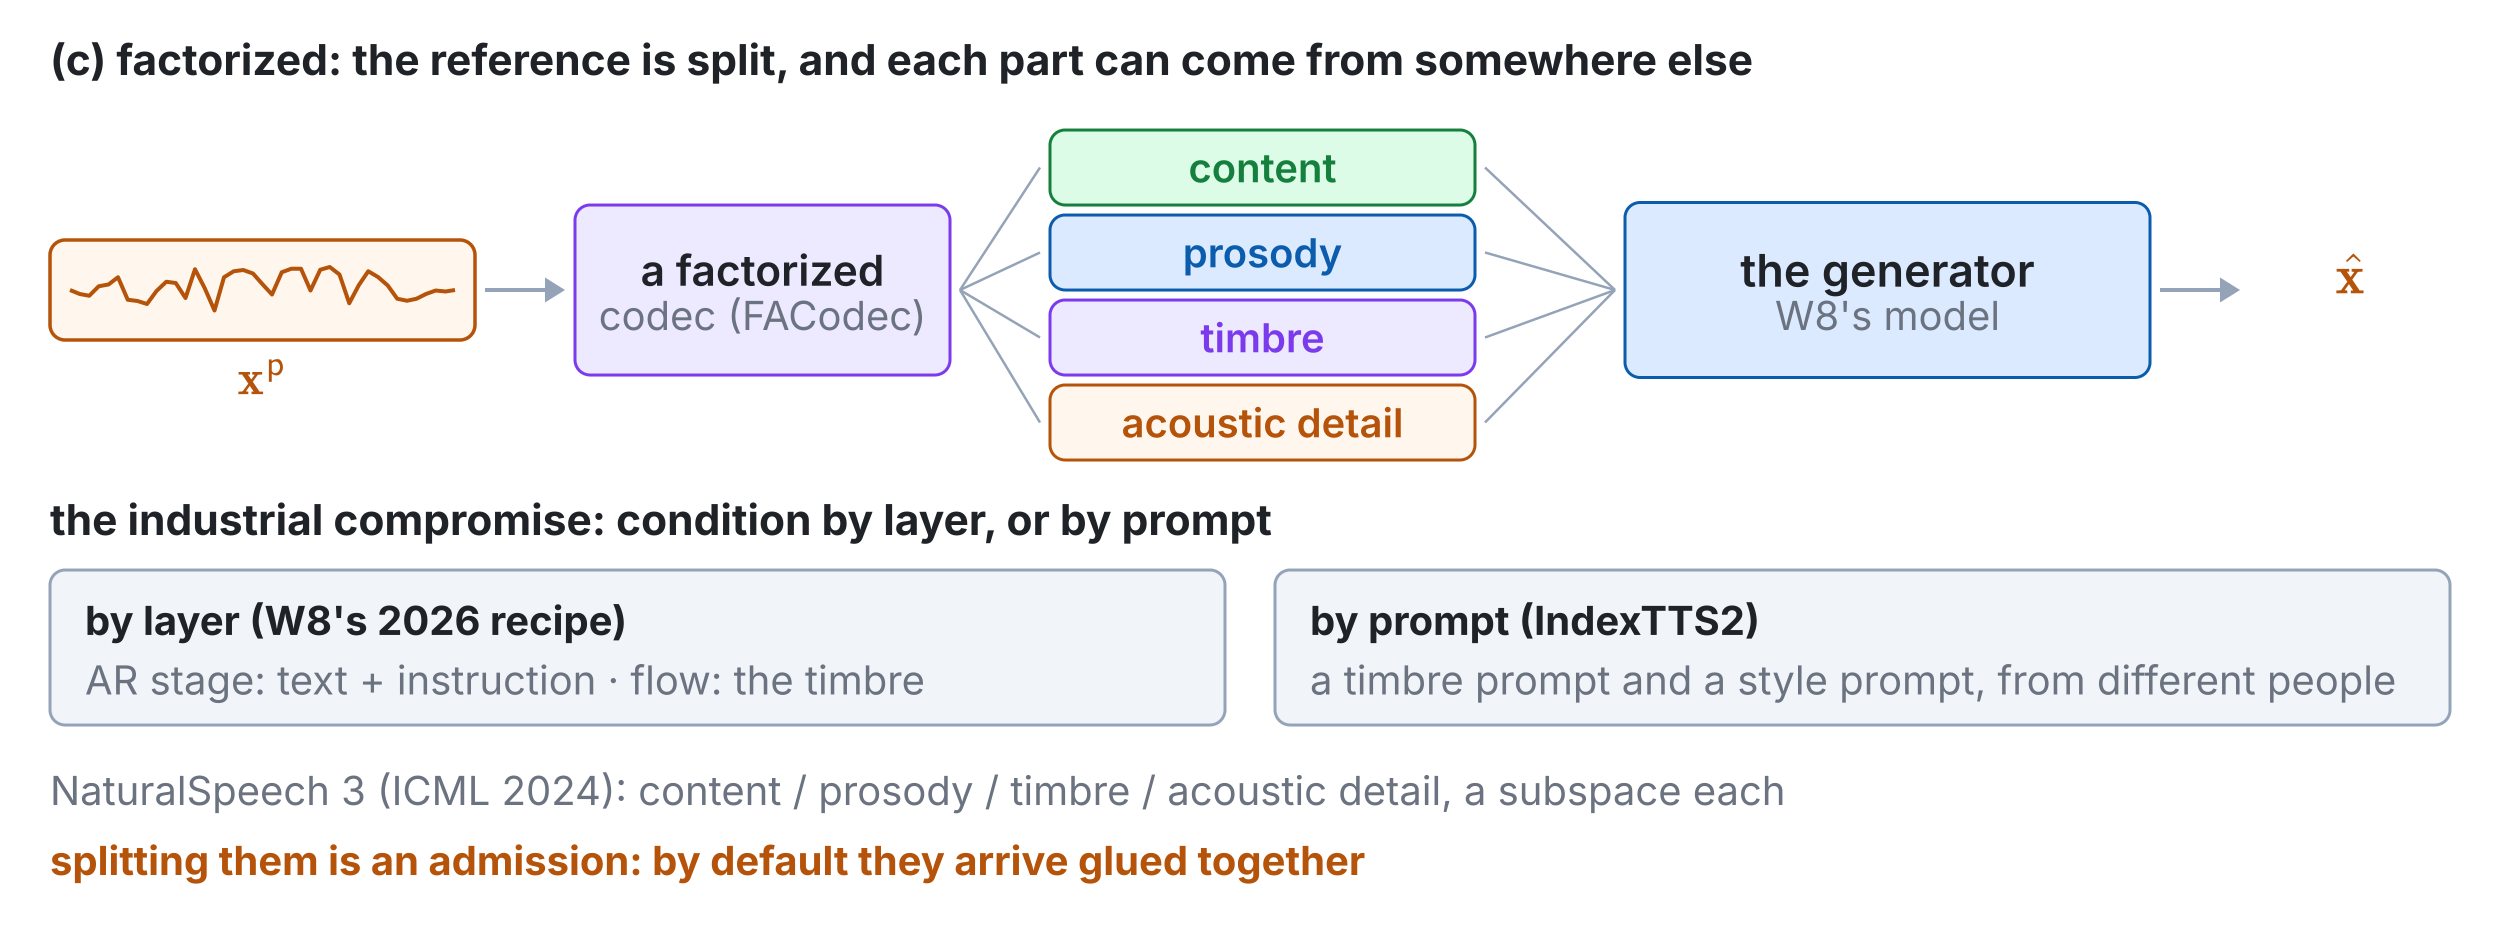
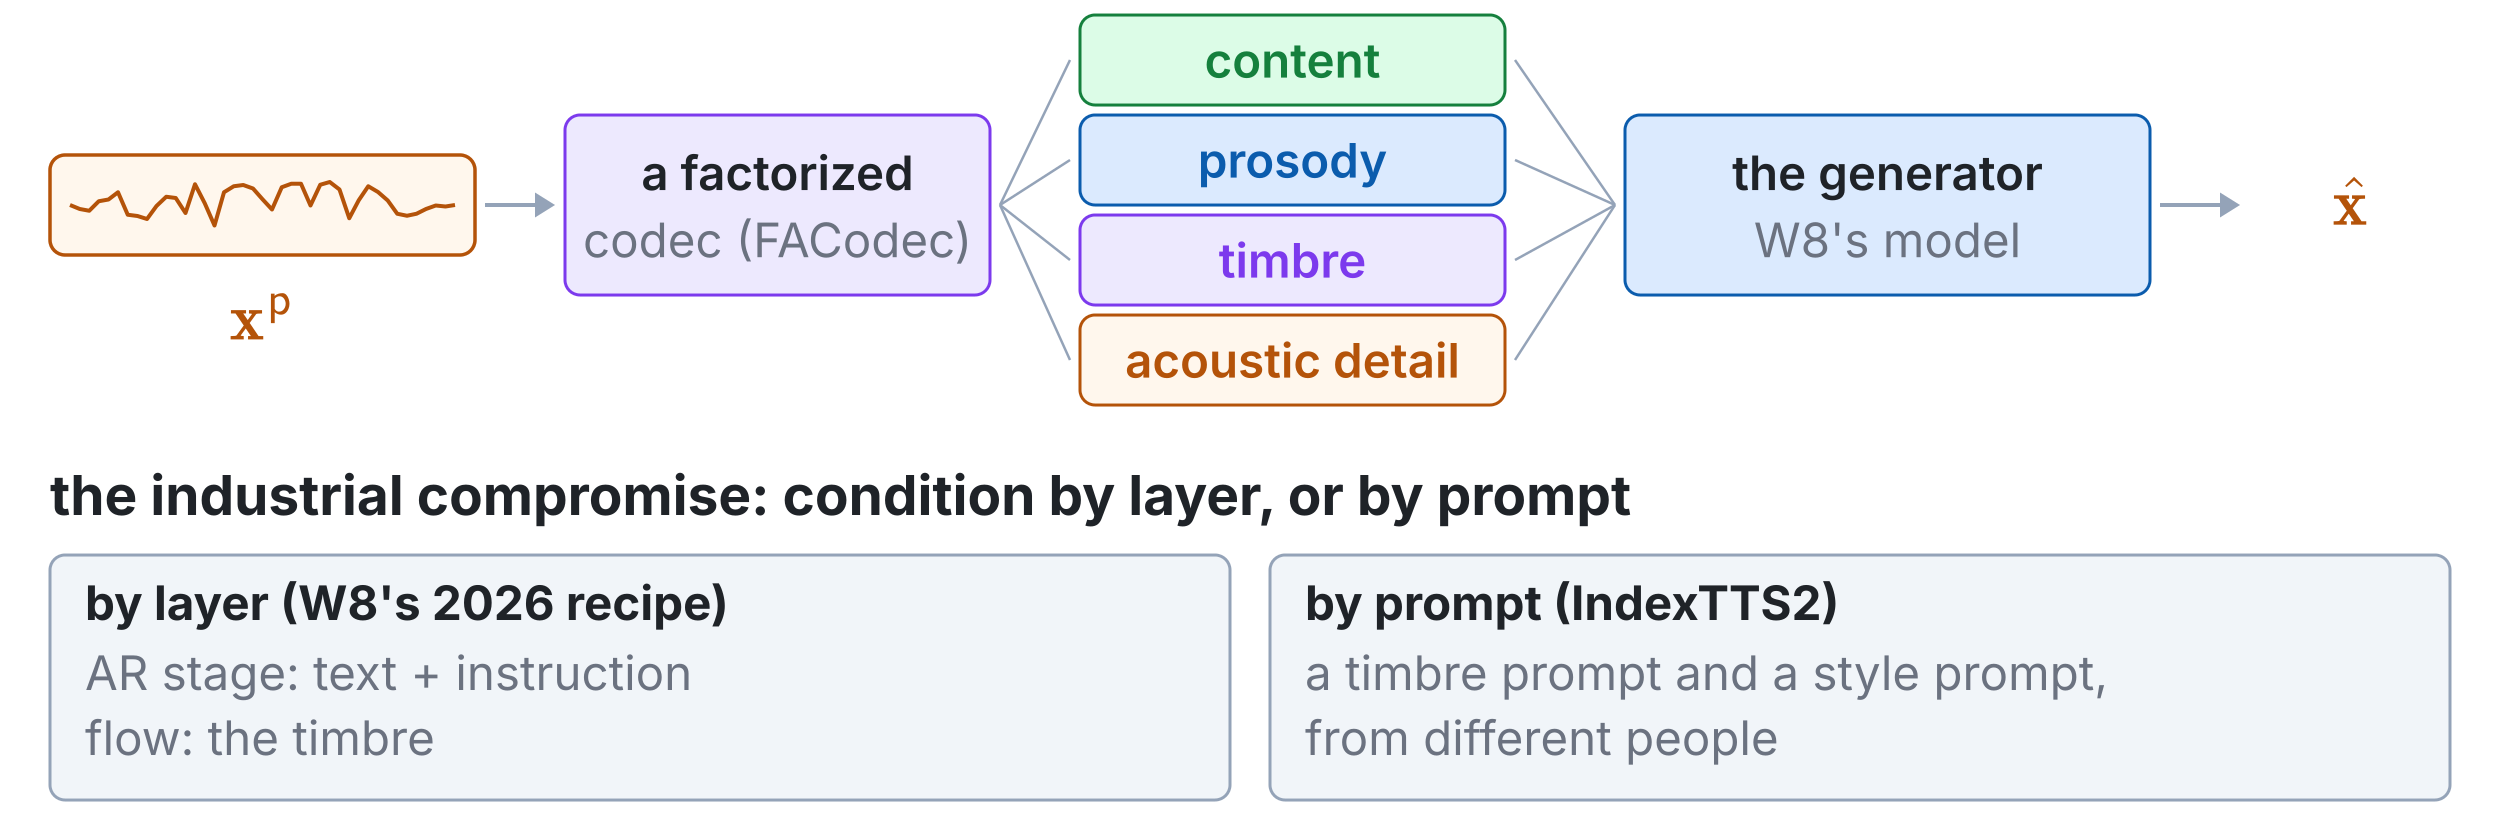
- <svg xmlns="http://www.w3.org/2000/svg" xmlns:xlink="http://www.w3.org/1999/xlink" viewBox="0 0 1000 372" width="100%" role="img" font-family="system-ui,-apple-system,Segoe UI,sans-serif">
+ <svg xmlns="http://www.w3.org/2000/svg" xmlns:xlink="http://www.w3.org/1999/xlink" viewBox="0 0 1000 330" width="100%" role="img" font-family="system-ui,-apple-system,Segoe UI,sans-serif">
  <g class="fragment" data-fragment-index="0">
-     <text x="20.0" y="30.0" font-size="17" font-weight="700" fill="#1f2328" text-anchor="start" dominant-baseline="auto">(c) factorized: the reference is split, and each part can come from somewhere else</text>
-     <rect x="20.0" y="96.0" width="170.0" height="40.0" rx="6" fill="#fff7ed" stroke="#b45309" stroke-width="1.4" />
-     <polyline points="28.0,116.0 31.9,117.6 35.7,118.3 39.5,114.5 43.4,113.8 47.2,110.9 51.1,119.9 55.0,120.4 58.8,121.6 62.6,116.4 66.5,112.7 70.3,113.2 74.2,119.2 78.0,107.7 81.9,115.3 85.8,124.2 89.6,110.9 93.5,108.5 97.3,108.0 101.2,109.4 105.0,113.7 108.8,117.8 112.7,108.9 116.5,107.5 120.4,107.5 124.2,116.2 128.1,107.9 131.9,106.8 135.8,109.8 139.7,121.3 143.5,114.1 147.3,108.5 151.2,110.8 155.1,114.2 158.9,119.5 162.8,120.3 166.6,119.5 170.4,117.6 174.3,116.2 178.2,116.6 182.0,116.0" fill="none" stroke="#b45309" stroke-width="1.6" />
-     <svg x="95" y="142.644" width="20" height="19.356" viewBox="0 0 20 19.356">
-       <defs>
-         <style type="text/css">*{stroke-linejoin: round; stroke-linecap: butt}</style>
-       </defs>
-       <g id="w9t14-figure_1">
-         <g id="w9t14-patch_1">
-           <path d="M 0 19.356  L 20 19.356  L 20 0  L 0 0  L 0 19.356  z " style="fill: none" />
-         </g>
-         <g id="w9t14-text_1">
-           <g style="fill: #b45309" transform="translate(0 15.19688) scale(0.2 -0.2)">
-             <defs>
-               <path id="w9t14-Cmb10-78" d="M 109 0  L 109 325  Q 628 325 678 384  L 1381 1350  L 588 2516  L 141 2516  L 141 2841  L 1606 2841  L 1606 2516  L 1331 2516  L 1766 1881  L 2181 2463  Q 2181 2491 2072 2503  Q 1963 2516 1888 2516  L 1888 2841  L 3156 2841  L 3156 2516  Q 2638 2516 2584 2456  L 1959 1594  L 2816 325  L 3272 325  L 3272 0  L 1797 0  L 1797 325  L 2075 325  L 1575 1063  L 1081 378  Q 1081 356 1193 340  Q 1306 325 1381 325  L 1381 0  L 109 0  z " transform="scale(0.015625)" />
-               <path id="w9t14-Cmss10-70" d="M 513 -1241  L 513 2841  L 1019 2841  L 1019 2541  Q 1469 2913 2113 2913  Q 2428 2913 2648 2672  Q 2869 2431 2976 2082  Q 3084 1734 3084 1422  Q 3084 1081 2942 728  Q 2800 375 2533 151  Q 2266 -72 1906 -72  Q 1663 -72 1436 23  Q 1209 119 1038 281  L 1038 -1241  L 513 -1241  z M 1038 744  Q 1138 559 1288 453  Q 1438 347 1631 347  Q 1906 347 2117 501  Q 2328 656 2443 909  Q 2559 1163 2559 1422  Q 2559 1825 2325 2151  Q 2091 2478 1709 2478  Q 1581 2478 1451 2434  Q 1322 2391 1219 2314  Q 1116 2238 1038 2125  L 1038 744  z " transform="scale(0.015625)" />
-             </defs>
-             <use xlink:href="#w9t14-Cmb10-78" transform="translate(0 0.875)" />
-             <use xlink:href="#w9t14-Cmss10-70" transform="translate(57.14969 39.13906) scale(0.7)" />
-           </g>
-         </g>
-       </g>
-     </svg>
-     <line x1="194.0" y1="116.0" x2="218.0" y2="116.0" stroke="#94a3b8" stroke-width="1.6" />
-     <polygon points="226.0,116.0 218.0,121.0 218.0,111.0" fill="#94a3b8" />
-     <rect x="230.0" y="82.0" width="150.0" height="68.0" rx="6" fill="#ede9fe" stroke="#7c3aed" stroke-width="1.2" />
-     <text x="305.0" y="108.0" font-size="17" font-weight="600" fill="#1f2328" text-anchor="middle" dominant-baseline="middle">a factorized</text>
-     <text x="305.0" y="132.0" font-size="16" font-weight="400" fill="#6b7280" text-anchor="middle" dominant-baseline="auto">codec (FACodec)</text>
-     <line x1="384.0" y1="116.0" x2="416.0" y2="67.0" stroke="#94a3b8" stroke-width="1.0" />
-     <rect x="420.0" y="52.0" width="170.0" height="30.0" rx="6" fill="#dcfce7" stroke="#15803d" stroke-width="1.2" />
-     <text x="505.0" y="67.0" font-size="16" font-weight="600" fill="#15803d" text-anchor="middle" dominant-baseline="middle">content</text>
-     <line x1="594.0" y1="67.0" x2="646.0" y2="116.0" stroke="#94a3b8" stroke-width="1.0" />
-     <line x1="384.0" y1="116.0" x2="416.0" y2="101.0" stroke="#94a3b8" stroke-width="1.0" />
-     <rect x="420.0" y="86.0" width="170.0" height="30.0" rx="6" fill="#dbeafe" stroke="#0b5cad" stroke-width="1.2" />
-     <text x="505.0" y="101.0" font-size="16" font-weight="600" fill="#0b5cad" text-anchor="middle" dominant-baseline="middle">prosody</text>
-     <line x1="594.0" y1="101.0" x2="646.0" y2="116.0" stroke="#94a3b8" stroke-width="1.0" />
-     <line x1="384.0" y1="116.0" x2="416.0" y2="135.0" stroke="#94a3b8" stroke-width="1.0" />
-     <rect x="420.0" y="120.0" width="170.0" height="30.0" rx="6" fill="#ede9fe" stroke="#7c3aed" stroke-width="1.2" />
-     <text x="505.0" y="135.0" font-size="16" font-weight="600" fill="#7c3aed" text-anchor="middle" dominant-baseline="middle">timbre</text>
-     <line x1="594.0" y1="135.0" x2="646.0" y2="116.0" stroke="#94a3b8" stroke-width="1.0" />
-     <line x1="384.0" y1="116.0" x2="416.0" y2="169.0" stroke="#94a3b8" stroke-width="1.0" />
-     <rect x="420.0" y="154.0" width="170.0" height="30.0" rx="6" fill="#fff7ed" stroke="#b45309" stroke-width="1.2" />
-     <text x="505.0" y="169.0" font-size="16" font-weight="600" fill="#b45309" text-anchor="middle" dominant-baseline="middle">acoustic detail</text>
-     <line x1="594.0" y1="169.0" x2="646.0" y2="116.0" stroke="#94a3b8" stroke-width="1.0" />
-     <rect x="650.0" y="81.0" width="210.0" height="70.0" rx="6" fill="#dbeafe" stroke="#0b5cad" stroke-width="1.2" />
-     <text x="755.0" y="108.0" font-size="18" font-weight="600" fill="#1f2328" text-anchor="middle" dominant-baseline="middle">the generator</text>
-     <text x="755.0" y="132.0" font-size="16" font-weight="400" fill="#6b7280" text-anchor="middle" dominant-baseline="auto">W8's model</text>
-     <line x1="864.0" y1="116.0" x2="888.0" y2="116.0" stroke="#94a3b8" stroke-width="1.6" />
-     <polygon points="896.0,116.0 888.0,121.0 888.0,111.0" fill="#94a3b8" />
-     <svg x="934.17" y="96.708" width="11.66" height="25.292" viewBox="0 -4 11.66 25.292">
+     <rect x="20.0" y="62.0" width="170.0" height="40.0" rx="6" fill="#fff7ed" stroke="#b45309" stroke-width="1.4" />
+     <polyline points="28.0,82.0 31.9,83.6 35.7,84.3 39.5,80.5 43.4,79.8 47.2,76.9 51.1,85.9 55.0,86.4 58.8,87.6 62.6,82.4 66.5,78.7 70.3,79.2 74.2,85.2 78.0,73.7 81.9,81.3 85.8,90.2 89.6,76.9 93.5,74.5 97.3,74.0 101.2,75.4 105.0,79.7 108.8,83.8 112.7,74.9 116.5,73.5 120.4,73.5 124.2,82.2 128.1,73.9 131.9,72.8 135.8,75.8 139.7,87.3 143.5,80.1 147.3,74.5 151.2,76.8 155.1,80.2 158.9,85.5 162.8,86.3 166.6,85.5 170.4,83.6 174.3,82.2 178.2,82.6 182.0,82.0" fill="none" stroke="#b45309" stroke-width="1.6" />
+     <svg x="91.8" y="109.34" width="26.4" height="32.15" viewBox="0 -6.6 26.4 32.15">
      <defs>
        <style type="text/css">*{stroke-linejoin: round; stroke-linecap: butt}</style>
      </defs>
      <g id="w9t15-figure_1">
        <g id="w9t15-patch_1">
-           <path d="M 0 21.292  L 11.66 21.292  L 11.66 0  L 0 0  L 0 21.292  z " style="fill: none" />
+           <path d="M 0 25.55  L 26.4 25.55  L 26.4 0  L 0 0  L 0 25.55  z " style="fill: none" />
        </g>
        <g id="w9t15-text_1">
-           <g style="fill: #b45309" transform="translate(0 16.71656) scale(0.22 -0.22)">
+           <g style="fill: #b45309" transform="translate(0 20.05988) scale(0.264 -0.264)">
            <defs>
-               <path id="w9t15-Cmr10-5e" d="M 863 3444  L 738 3578  L 1600 4441  L 2456 3578  L 2328 3444  L 1600 4084  L 863 3444  z " transform="scale(0.015625)" />
              <path id="w9t15-Cmb10-78" d="M 109 0  L 109 325  Q 628 325 678 384  L 1381 1350  L 588 2516  L 141 2516  L 141 2841  L 1606 2841  L 1606 2516  L 1331 2516  L 1766 1881  L 2181 2463  Q 2181 2491 2072 2503  Q 1963 2516 1888 2516  L 1888 2841  L 3156 2841  L 3156 2516  Q 2638 2516 2584 2456  L 1959 1594  L 2816 325  L 3272 325  L 3272 0  L 1797 0  L 1797 325  L 2075 325  L 1575 1063  L 1081 378  Q 1081 356 1193 340  Q 1306 325 1381 325  L 1381 0  L 109 0  z " transform="scale(0.015625)" />
+               <path id="w9t15-Cmss10-70" d="M 513 -1241  L 513 2841  L 1019 2841  L 1019 2541  Q 1469 2913 2113 2913  Q 2428 2913 2648 2672  Q 2869 2431 2976 2082  Q 3084 1734 3084 1422  Q 3084 1081 2942 728  Q 2800 375 2533 151  Q 2266 -72 1906 -72  Q 1663 -72 1436 23  Q 1209 119 1038 281  L 1038 -1241  L 513 -1241  z M 1038 744  Q 1138 559 1288 453  Q 1438 347 1631 347  Q 1906 347 2117 501  Q 2328 656 2443 909  Q 2559 1163 2559 1422  Q 2559 1825 2325 2151  Q 2091 2478 1709 2478  Q 1581 2478 1451 2434  Q 1322 2391 1219 2314  Q 1116 2238 1038 2125  L 1038 744  z " transform="scale(0.015625)" />
            </defs>
-             <use xlink:href="#w9t15-Cmr10-5e" transform="translate(7.640137 3.609375)" />
-             <use xlink:href="#w9t15-Cmb10-78" transform="translate(0 0.53125)" />
+             <use xlink:href="#w9t15-Cmb10-78" transform="translate(0 0.875)" />
+             <use xlink:href="#w9t15-Cmss10-70" transform="translate(57.14969 39.13906) scale(0.7)" />
+           </g>
+         </g>
+       </g>
+     </svg>
+     <line x1="194.0" y1="82.0" x2="214.0" y2="82.0" stroke="#94a3b8" stroke-width="1.6" />
+     <polygon points="222.0,82.0 214.0,87.0 214.0,77.0" fill="#94a3b8" />
+     <rect x="226.0" y="46.0" width="170.0" height="72.0" rx="6" fill="#ede9fe" stroke="#7c3aed" stroke-width="1.2" />
+     <text x="311.0" y="69.0" font-size="19" font-weight="600" fill="#1f2328" text-anchor="middle" dominant-baseline="middle">a factorized</text>
+     <text x="311.0" y="96.0" font-size="19" font-weight="400" fill="#6b7280" text-anchor="middle" dominant-baseline="middle">codec (FACodec)</text>
+     <line x1="400.0" y1="82.0" x2="428.0" y2="24.0" stroke="#94a3b8" stroke-width="1.0" />
+     <rect x="432.0" y="6.0" width="170.0" height="36.0" rx="6" fill="#dcfce7" stroke="#15803d" stroke-width="1.2" />
+     <text x="517.0" y="24.0" font-size="19" font-weight="600" fill="#15803d" text-anchor="middle" dominant-baseline="middle">content</text>
+     <line x1="606.0" y1="24.0" x2="646.0" y2="82.0" stroke="#94a3b8" stroke-width="1.0" />
+     <line x1="400.0" y1="82.0" x2="428.0" y2="64.0" stroke="#94a3b8" stroke-width="1.0" />
+     <rect x="432.0" y="46.0" width="170.0" height="36.0" rx="6" fill="#dbeafe" stroke="#0b5cad" stroke-width="1.2" />
+     <text x="517.0" y="64.0" font-size="19" font-weight="600" fill="#0b5cad" text-anchor="middle" dominant-baseline="middle">prosody</text>
+     <line x1="606.0" y1="64.0" x2="646.0" y2="82.0" stroke="#94a3b8" stroke-width="1.0" />
+     <line x1="400.0" y1="82.0" x2="428.0" y2="104.0" stroke="#94a3b8" stroke-width="1.0" />
+     <rect x="432.0" y="86.0" width="170.0" height="36.0" rx="6" fill="#ede9fe" stroke="#7c3aed" stroke-width="1.2" />
+     <text x="517.0" y="104.0" font-size="19" font-weight="600" fill="#7c3aed" text-anchor="middle" dominant-baseline="middle">timbre</text>
+     <line x1="606.0" y1="104.0" x2="646.0" y2="82.0" stroke="#94a3b8" stroke-width="1.0" />
+     <line x1="400.0" y1="82.0" x2="428.0" y2="144.0" stroke="#94a3b8" stroke-width="1.0" />
+     <rect x="432.0" y="126.0" width="170.0" height="36.0" rx="6" fill="#fff7ed" stroke="#b45309" stroke-width="1.2" />
+     <text x="517.0" y="144.0" font-size="19" font-weight="600" fill="#b45309" text-anchor="middle" dominant-baseline="middle">acoustic detail</text>
+     <line x1="606.0" y1="144.0" x2="646.0" y2="82.0" stroke="#94a3b8" stroke-width="1.0" />
+     <rect x="650.0" y="46.0" width="210.0" height="72.0" rx="6" fill="#dbeafe" stroke="#0b5cad" stroke-width="1.2" />
+     <text x="755.0" y="69.0" font-size="19" font-weight="600" fill="#1f2328" text-anchor="middle" dominant-baseline="middle">the generator</text>
+     <text x="755.0" y="96.0" font-size="19" font-weight="400" fill="#6b7280" text-anchor="middle" dominant-baseline="middle">W8's model</text>
+     <line x1="864.0" y1="82.0" x2="888.0" y2="82.0" stroke="#94a3b8" stroke-width="1.6" />
+     <polygon points="896.0,82.0 888.0,87.0 888.0,77.0" fill="#94a3b8" />
+     <svg x="933.004" y="63.34" width="13.992" height="32.15" viewBox="0 -6.6 13.992 32.15">
+       <defs>
+         <style type="text/css">*{stroke-linejoin: round; stroke-linecap: butt}</style>
+       </defs>
+       <g id="w9t16-figure_1">
+         <g id="w9t16-patch_1">
+           <path d="M 0 25.55  L 13.992 25.55  L 13.992 0  L 0 0  L 0 25.55  z " style="fill: none" />
+         </g>
+         <g id="w9t16-text_1">
+           <g style="fill: #b45309" transform="translate(0 20.05988) scale(0.264 -0.264)">
+             <defs>
+               <path id="w9t16-Cmr10-5e" d="M 863 3444  L 738 3578  L 1600 4441  L 2456 3578  L 2328 3444  L 1600 4084  L 863 3444  z " transform="scale(0.015625)" />
+               <path id="w9t16-Cmb10-78" d="M 109 0  L 109 325  Q 628 325 678 384  L 1381 1350  L 588 2516  L 141 2516  L 141 2841  L 1606 2841  L 1606 2516  L 1331 2516  L 1766 1881  L 2181 2463  Q 2181 2491 2072 2503  Q 1963 2516 1888 2516  L 1888 2841  L 3156 2841  L 3156 2516  Q 2638 2516 2584 2456  L 1959 1594  L 2816 325  L 3272 325  L 3272 0  L 1797 0  L 1797 325  L 2075 325  L 1575 1063  L 1081 378  Q 1081 356 1193 340  Q 1306 325 1381 325  L 1381 0  L 109 0  z " transform="scale(0.015625)" />
+             </defs>
+             <use xlink:href="#w9t16-Cmr10-5e" transform="translate(7.640137 3.609375)" />
+             <use xlink:href="#w9t16-Cmb10-78" transform="translate(0 0.53125)" />
          </g>
        </g>
      </g>
    </svg>
  </g>
  <g class="fragment" data-fragment-index="1">
-     <text x="20.0" y="214.0" font-size="17" font-weight="700" fill="#1f2328" text-anchor="start" dominant-baseline="auto">the industrial compromise: condition by layer, or by prompt</text>
-     <rect x="20.0" y="228.0" width="470.0" height="62.0" rx="6" fill="#f1f5f9" stroke="#94a3b8" stroke-width="1.2" />
-     <text x="34.0" y="248.0" font-size="16" font-weight="700" fill="#1f2328" text-anchor="start" dominant-baseline="middle">by layer (W8's 2026 recipe)</text>
-     <text x="34.0" y="272.0" font-size="16" font-weight="400" fill="#6b7280" text-anchor="start" dominant-baseline="middle">AR stage: text + instruction · flow: the timbre</text>
-     <rect x="510.0" y="228.0" width="470.0" height="62.0" rx="6" fill="#f1f5f9" stroke="#94a3b8" stroke-width="1.2" />
-     <text x="524.0" y="248.0" font-size="16" font-weight="700" fill="#1f2328" text-anchor="start" dominant-baseline="middle">by prompt (IndexTTS2)</text>
-     <text x="524.0" y="272.0" font-size="16" font-weight="400" fill="#6b7280" text-anchor="start" dominant-baseline="middle">a timbre prompt and a style prompt, from different people</text>
-     <text x="20.0" y="322.0" font-size="16" font-weight="400" fill="#6b7280" text-anchor="start" dominant-baseline="auto">NaturalSpeech 3 (ICML 2024): content / prosody / timbre / acoustic detail, a subspace each</text>
-     <text x="20.0" y="350.0" font-size="16" font-weight="700" fill="#b45309" text-anchor="start" dominant-baseline="auto">splitting them is an admission: by default they arrive glued together</text>
+     <text x="20.0" y="206.0" font-size="22" font-weight="700" fill="#1f2328" text-anchor="start" dominant-baseline="auto">the industrial compromise: condition by layer, or by prompt</text>
+     <rect x="20.0" y="222.0" width="472.0" height="98.0" rx="6" fill="#f1f5f9" stroke="#94a3b8" stroke-width="1.2" />
+     <text x="34.0" y="248.0" font-size="19" font-weight="700" fill="#1f2328" text-anchor="start" dominant-baseline="auto">by layer (W8's 2026 recipe)</text>
+     <text x="34.0" y="276.0" font-size="19" font-weight="400" fill="#6b7280" text-anchor="start" dominant-baseline="auto">AR stage: text + instruction</text>
+     <text x="34.0" y="302.0" font-size="19" font-weight="400" fill="#6b7280" text-anchor="start" dominant-baseline="auto">flow: the timbre</text>
+     <rect x="508.0" y="222.0" width="472.0" height="98.0" rx="6" fill="#f1f5f9" stroke="#94a3b8" stroke-width="1.2" />
+     <text x="522.0" y="248.0" font-size="19" font-weight="700" fill="#1f2328" text-anchor="start" dominant-baseline="auto">by prompt (IndexTTS2)</text>
+     <text x="522.0" y="276.0" font-size="19" font-weight="400" fill="#6b7280" text-anchor="start" dominant-baseline="auto">a timbre prompt and a style prompt,</text>
+     <text x="522.0" y="302.0" font-size="19" font-weight="400" fill="#6b7280" text-anchor="start" dominant-baseline="auto">from different people</text>
  </g>
</svg>
